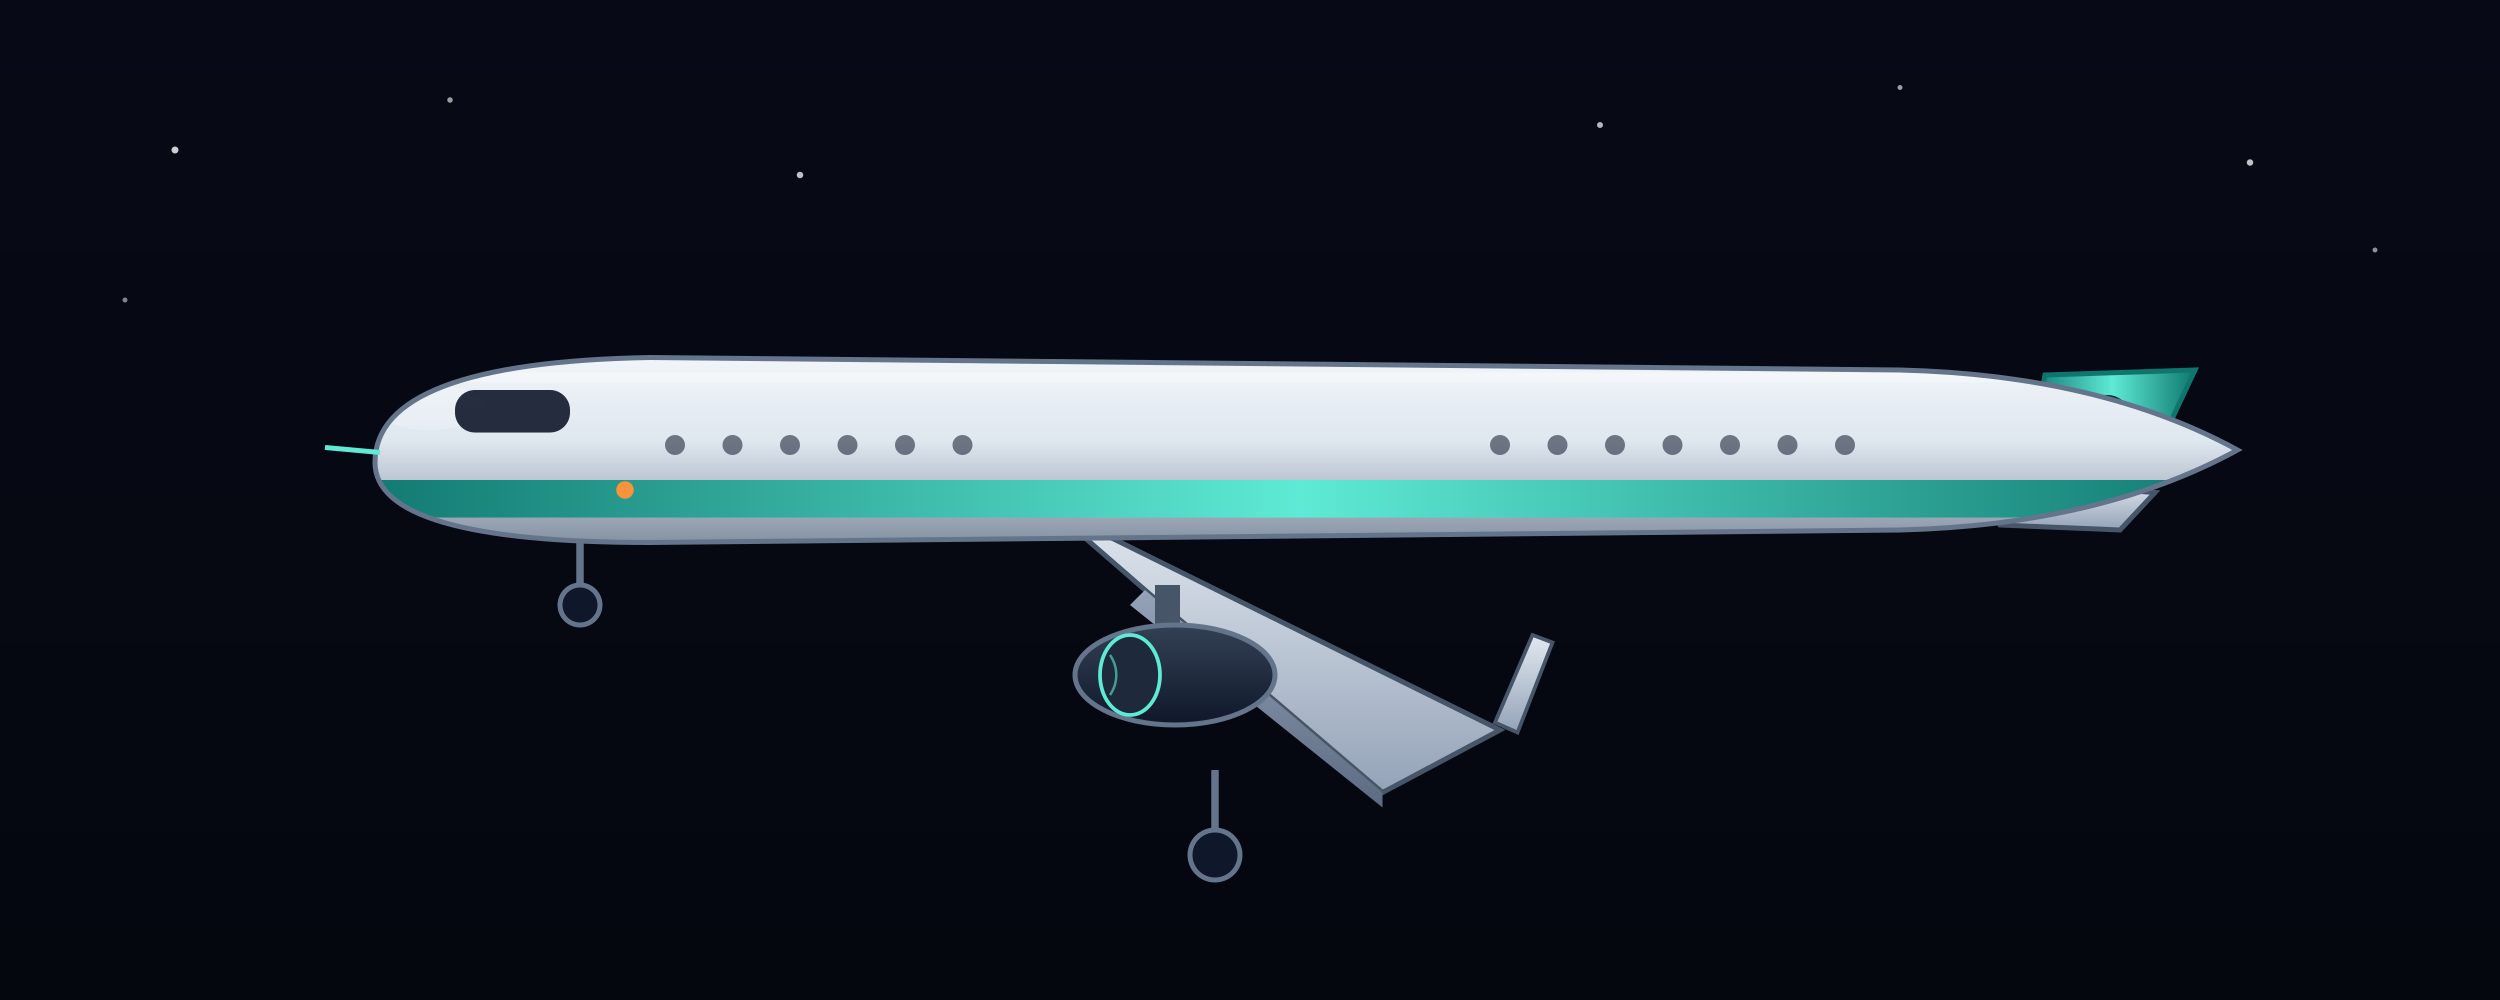
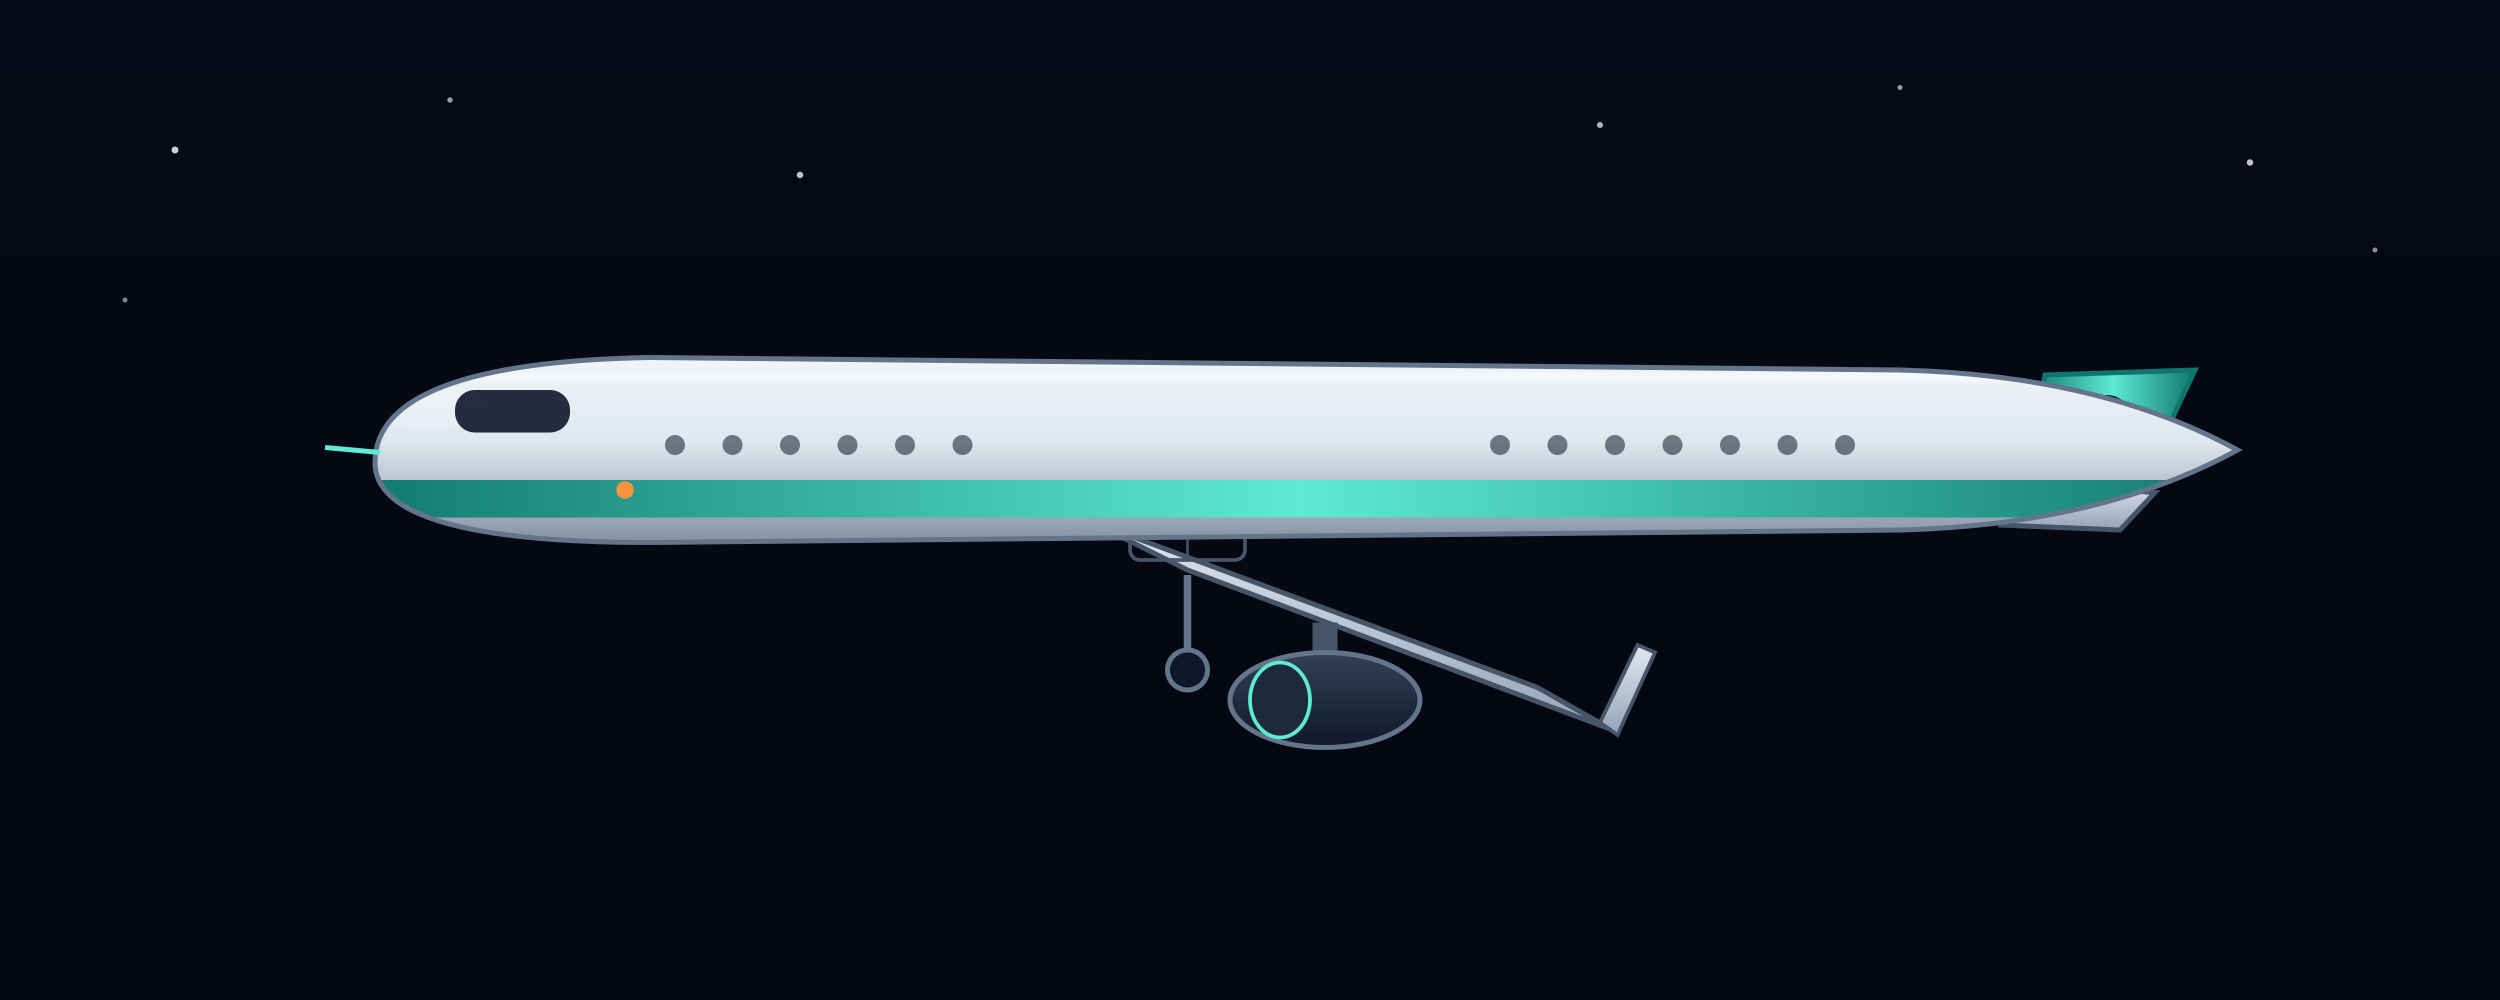
<svg xmlns="http://www.w3.org/2000/svg" viewBox="0 0 1000 400" role="img" aria-label="Side view illustration of a commercial twin-engine airliner">
  <defs>
    <linearGradient id="acBg" x1="0" y1="0" x2="0" y2="1">
      <stop offset="0%" stop-color="#070a16" />
      <stop offset="100%" stop-color="#05070f" />
    </linearGradient>
    <linearGradient id="acBody" x1="0" y1="0" x2="0" y2="1">
      <stop offset="0%" stop-color="#f1f5f9" />
      <stop offset="45%" stop-color="#dfe7ef" />
      <stop offset="100%" stop-color="#8592a3" />
    </linearGradient>
    <linearGradient id="acWingTop" x1="0" y1="0" x2="0" y2="1">
      <stop offset="0%" stop-color="#e2e8f0" />
      <stop offset="100%" stop-color="#94a3b8" />
-     </linearGradient>
-     <linearGradient id="acWingBottom" x1="0" y1="0" x2="0" y2="1">
-       <stop offset="0%" stop-color="#94a3b8" />
-       <stop offset="100%" stop-color="#5c6b81" />
    </linearGradient>
    <linearGradient id="acStripe" x1="0" y1="0" x2="1" y2="0">
      <stop offset="0%" stop-color="#0f766e" />
      <stop offset="50%" stop-color="#5eead4" />
      <stop offset="100%" stop-color="#0f766e" />
    </linearGradient>
    <linearGradient id="acEngine" x1="0" y1="0" x2="0" y2="1">
      <stop offset="0%" stop-color="#334155" />
      <stop offset="100%" stop-color="#0f172a" />
    </linearGradient>
    <clipPath id="fuselageClip">
      <path d="M150,185 Q150,145 260,143 L760,148 Q840,150 895,180 Q840,210 760,212 L260,217 Q150,217 150,185 Z" />
    </clipPath>
  </defs>
  <rect width="1000" height="400" fill="url(#acBg)" />
  <g fill="#ffffff">
    <circle cx="70" cy="60" r="1.4" opacity="0.8" />
    <circle cx="180" cy="40" r="1.1" opacity="0.6" />
    <circle cx="320" cy="70" r="1.3" opacity="0.75" />
    <circle cx="640" cy="50" r="1.2" opacity="0.7" />
    <circle cx="760" cy="35" r="1" opacity="0.6" />
    <circle cx="900" cy="65" r="1.3" opacity="0.75" />
    <circle cx="950" cy="100" r="1" opacity="0.55" />
    <circle cx="50" cy="120" r="1" opacity="0.5" />
  </g>
  <polygon points="790,192 862,197 848,212 800,210" fill="url(#acWingTop)" stroke="#475569" stroke-width="2" />
  <polygon points="818,150 878,148 862,182 812,182" fill="url(#acStripe)" stroke="#0f766e" stroke-width="2" />
  <circle cx="843" cy="167" r="9" fill="#05070f" opacity="0.85" />
  <circle cx="843" cy="167" r="5" fill="#5eead4" />
-   <polygon points="420,203 600,292 553,317 458,236" fill="url(#acWingTop)" stroke="#475569" stroke-width="2" />
-   <polygon points="458,236 553,317 553,323 452,242" fill="url(#acWingBottom)" />
-   <polygon points="598,289 613,254 621,257 607,293" fill="url(#acWingTop)" stroke="#475569" stroke-width="1.5" />
-   <rect x="462" y="234" width="10" height="34" fill="#475569" />
-   <ellipse cx="470" cy="270" rx="40" ry="20" fill="url(#acEngine)" stroke="#64748b" stroke-width="2" />
-   <ellipse cx="452" cy="270" rx="12" ry="16" fill="#1e293b" stroke="#5eead4" stroke-width="1.5" />
-   <path d="M444,262 A 14 14 0 0 1 444,278" fill="none" stroke="#5eead4" stroke-width="1" opacity="0.6" />
-   <line x1="486" y1="308" x2="486" y2="336" stroke="#64748b" stroke-width="3" />
-   <circle cx="486" cy="342" r="10" fill="#0f172a" stroke="#64748b" stroke-width="2" />
-   <line x1="232" y1="213" x2="232" y2="236" stroke="#64748b" stroke-width="3" />
-   <circle cx="232" cy="242" r="8" fill="#0f172a" stroke="#64748b" stroke-width="2" />
+   <polygon points="435,208 615,275 645,292 475,228" fill="url(#acWingTop)" stroke="#475569" stroke-width="2" />
+   <polygon points="640,289 655,258 662,261 647,294" fill="url(#acWingTop)" stroke="#475569" stroke-width="1.5" />
+   <rect x="452" y="212" width="46" height="12" rx="4" fill="none" stroke="#475569" stroke-width="1.5" />
+   <line x1="475" y1="212" x2="475" y2="224" stroke="#475569" stroke-width="1" />
+   <line x1="475" y1="230" x2="475" y2="262" stroke="#64748b" stroke-width="3" />
+   <circle cx="475" cy="268" r="8" fill="#0f172a" stroke="#64748b" stroke-width="2" />
+   <rect x="525" y="249" width="10" height="13" fill="#475569" />
+   <ellipse cx="530" cy="280" rx="38" ry="19" fill="url(#acEngine)" stroke="#64748b" stroke-width="2" />
+   <ellipse cx="512" cy="280" rx="12" ry="15" fill="#1e293b" stroke="#5eead4" stroke-width="1.5" />
  <g clip-path="url(#fuselageClip)">
    <path d="M150,185 Q150,145 260,143 L760,148 Q840,150 895,180 Q840,210 760,212 L260,217 Q150,217 150,185 Z" fill="url(#acBody)" />
    <rect x="130" y="149" width="780" height="4" fill="#ffffff" opacity="0.35" />
    <rect x="130" y="192" width="780" height="15" fill="url(#acStripe)" />
    <ellipse cx="172" cy="163" rx="22" ry="9" fill="#ffffff" opacity="0.18" />
  </g>
  <path d="M150,185 Q150,145 260,143 L760,148 Q840,150 895,180 Q840,210 760,212 L260,217 Q150,217 150,185 Z" fill="none" stroke="#64748b" stroke-width="2" />
  <rect x="182" y="156" width="46" height="17" rx="8" fill="#0f172a" opacity="0.9" />
  <g fill="#0f172a" opacity="0.55">
    <circle cx="270" cy="178" r="4" />
    <circle cx="293" cy="178" r="4" />
    <circle cx="316" cy="178" r="4" />
    <circle cx="339" cy="178" r="4" />
    <circle cx="362" cy="178" r="4" />
    <circle cx="385" cy="178" r="4" />
    <circle cx="600" cy="178" r="4" />
    <circle cx="623" cy="178" r="4" />
    <circle cx="646" cy="178" r="4" />
    <circle cx="669" cy="178" r="4" />
    <circle cx="692" cy="178" r="4" />
    <circle cx="715" cy="178" r="4" />
    <circle cx="738" cy="178" r="4" />
  </g>
  <line x1="152" y1="181" x2="130" y2="179" stroke="#5eead4" stroke-width="2" />
  <circle cx="250" cy="196" r="3.5" fill="#fb923c" />
</svg>
